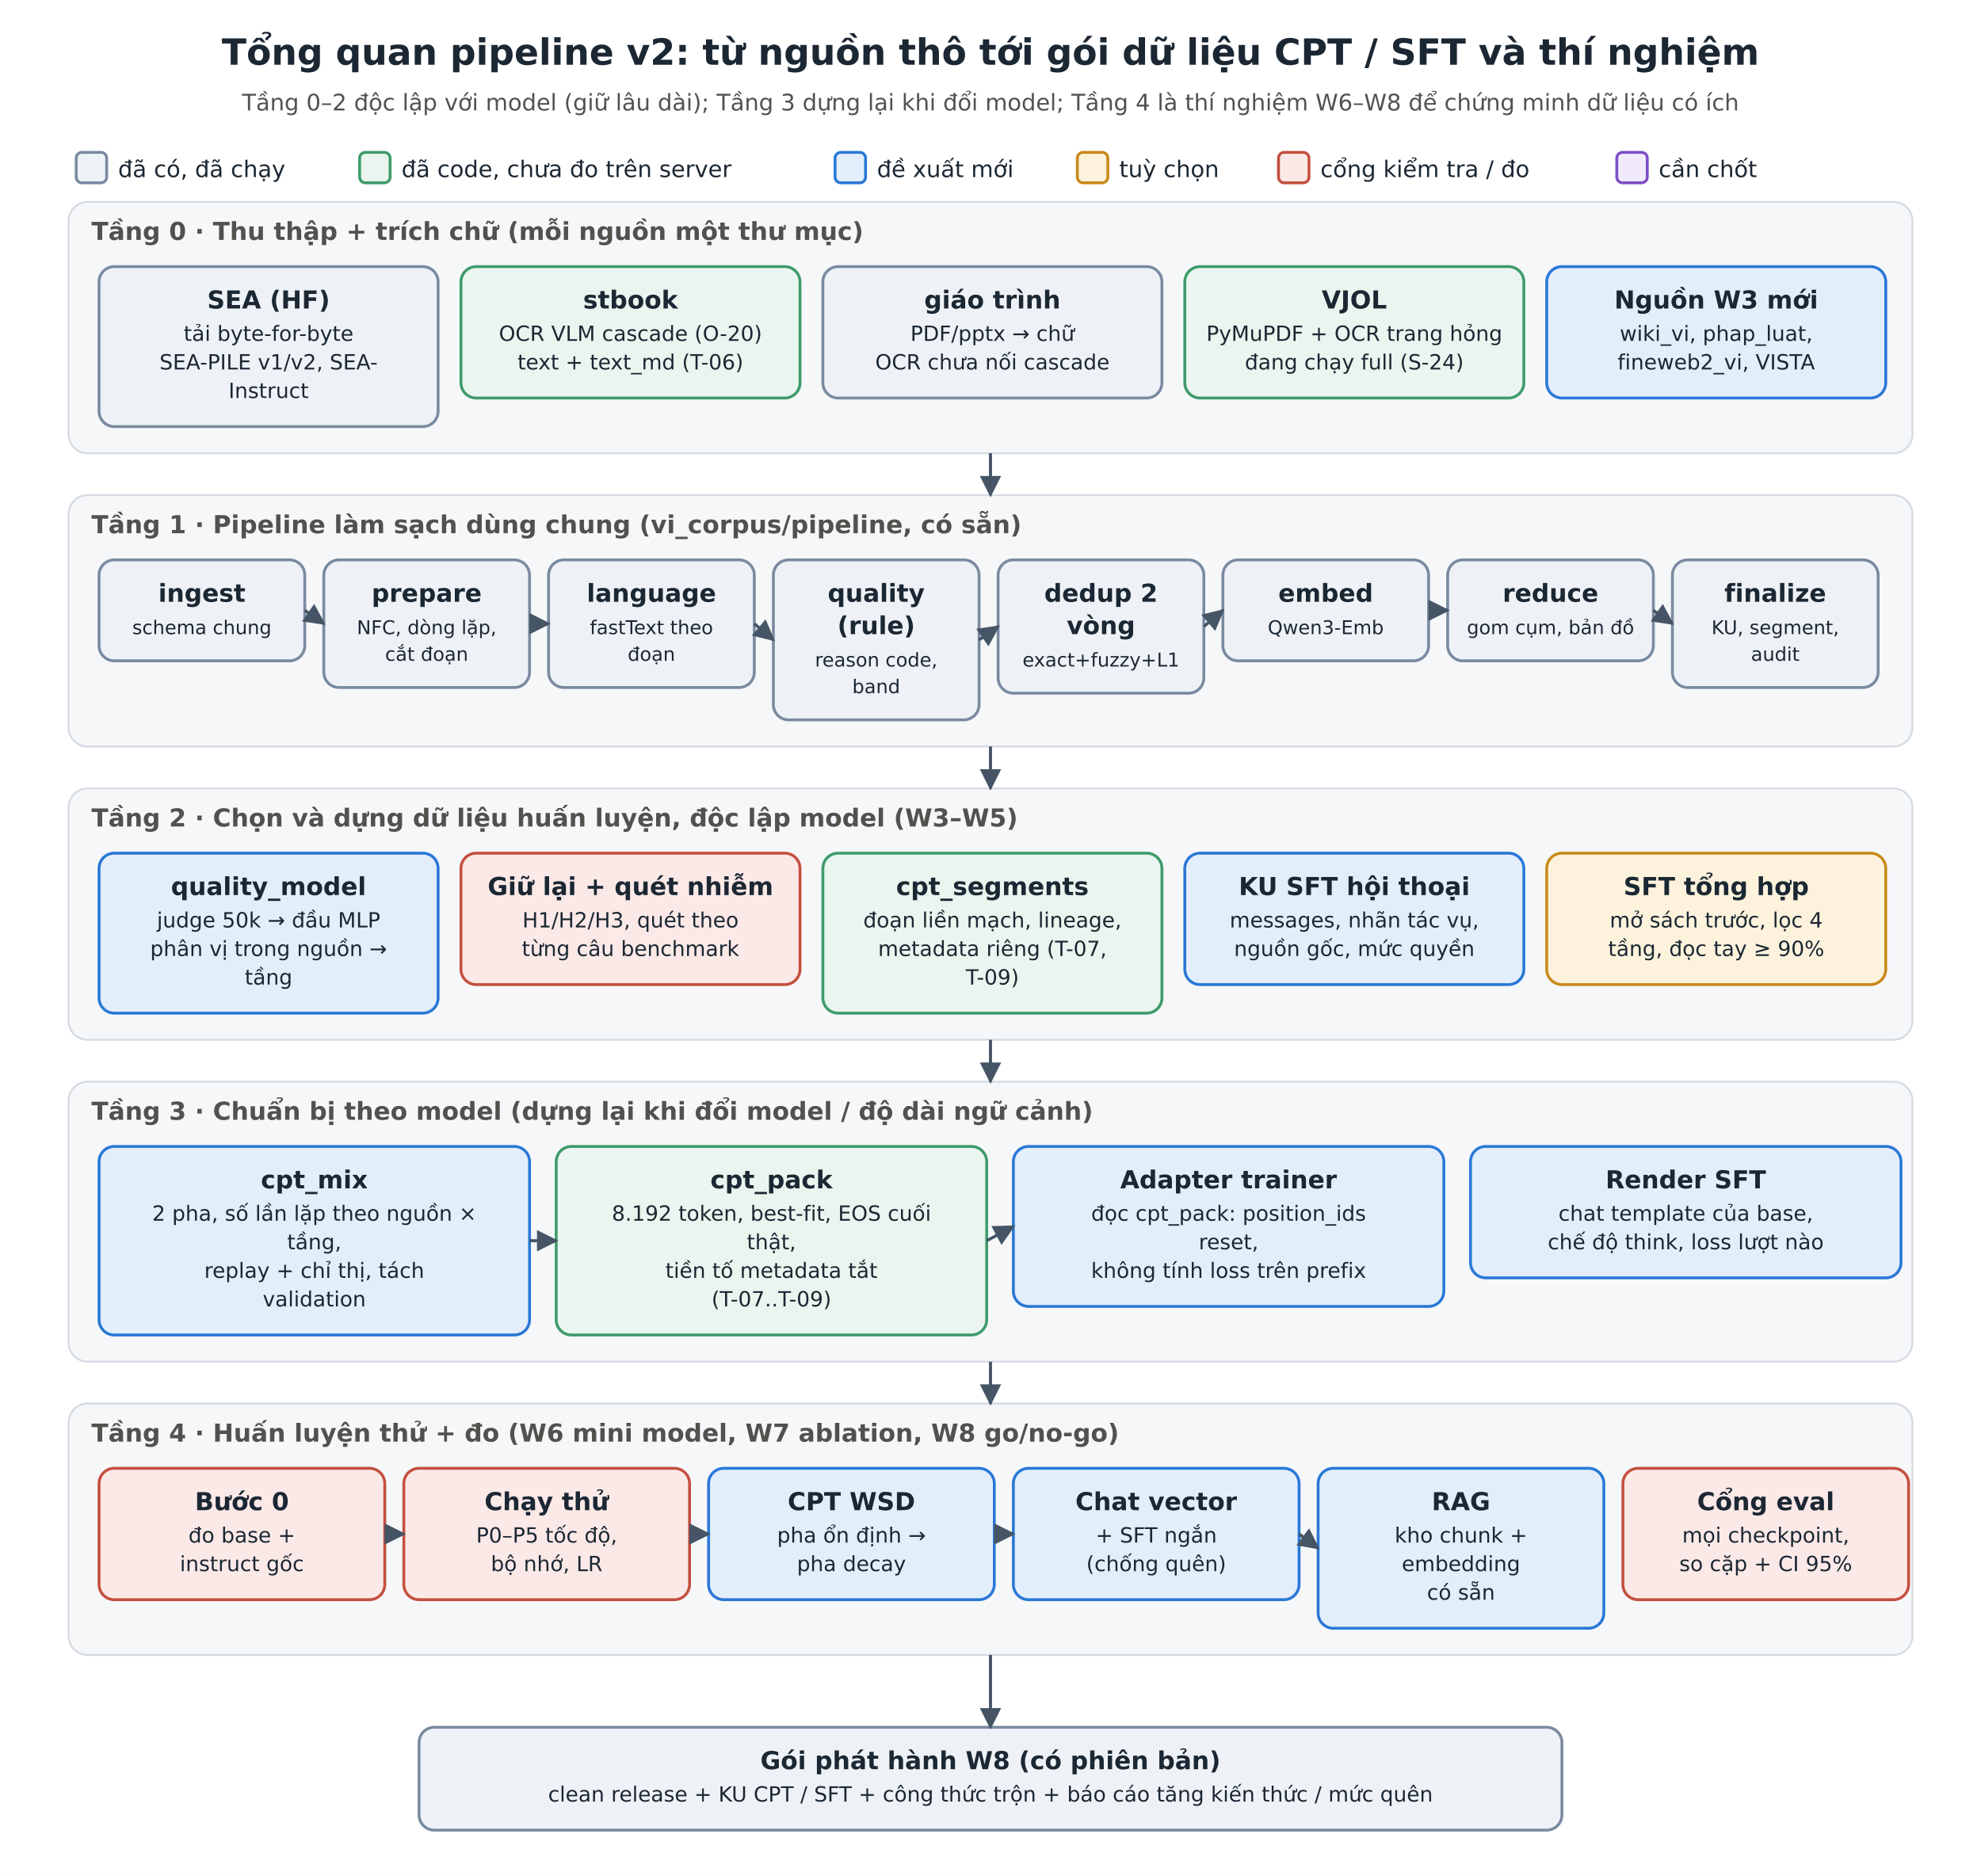
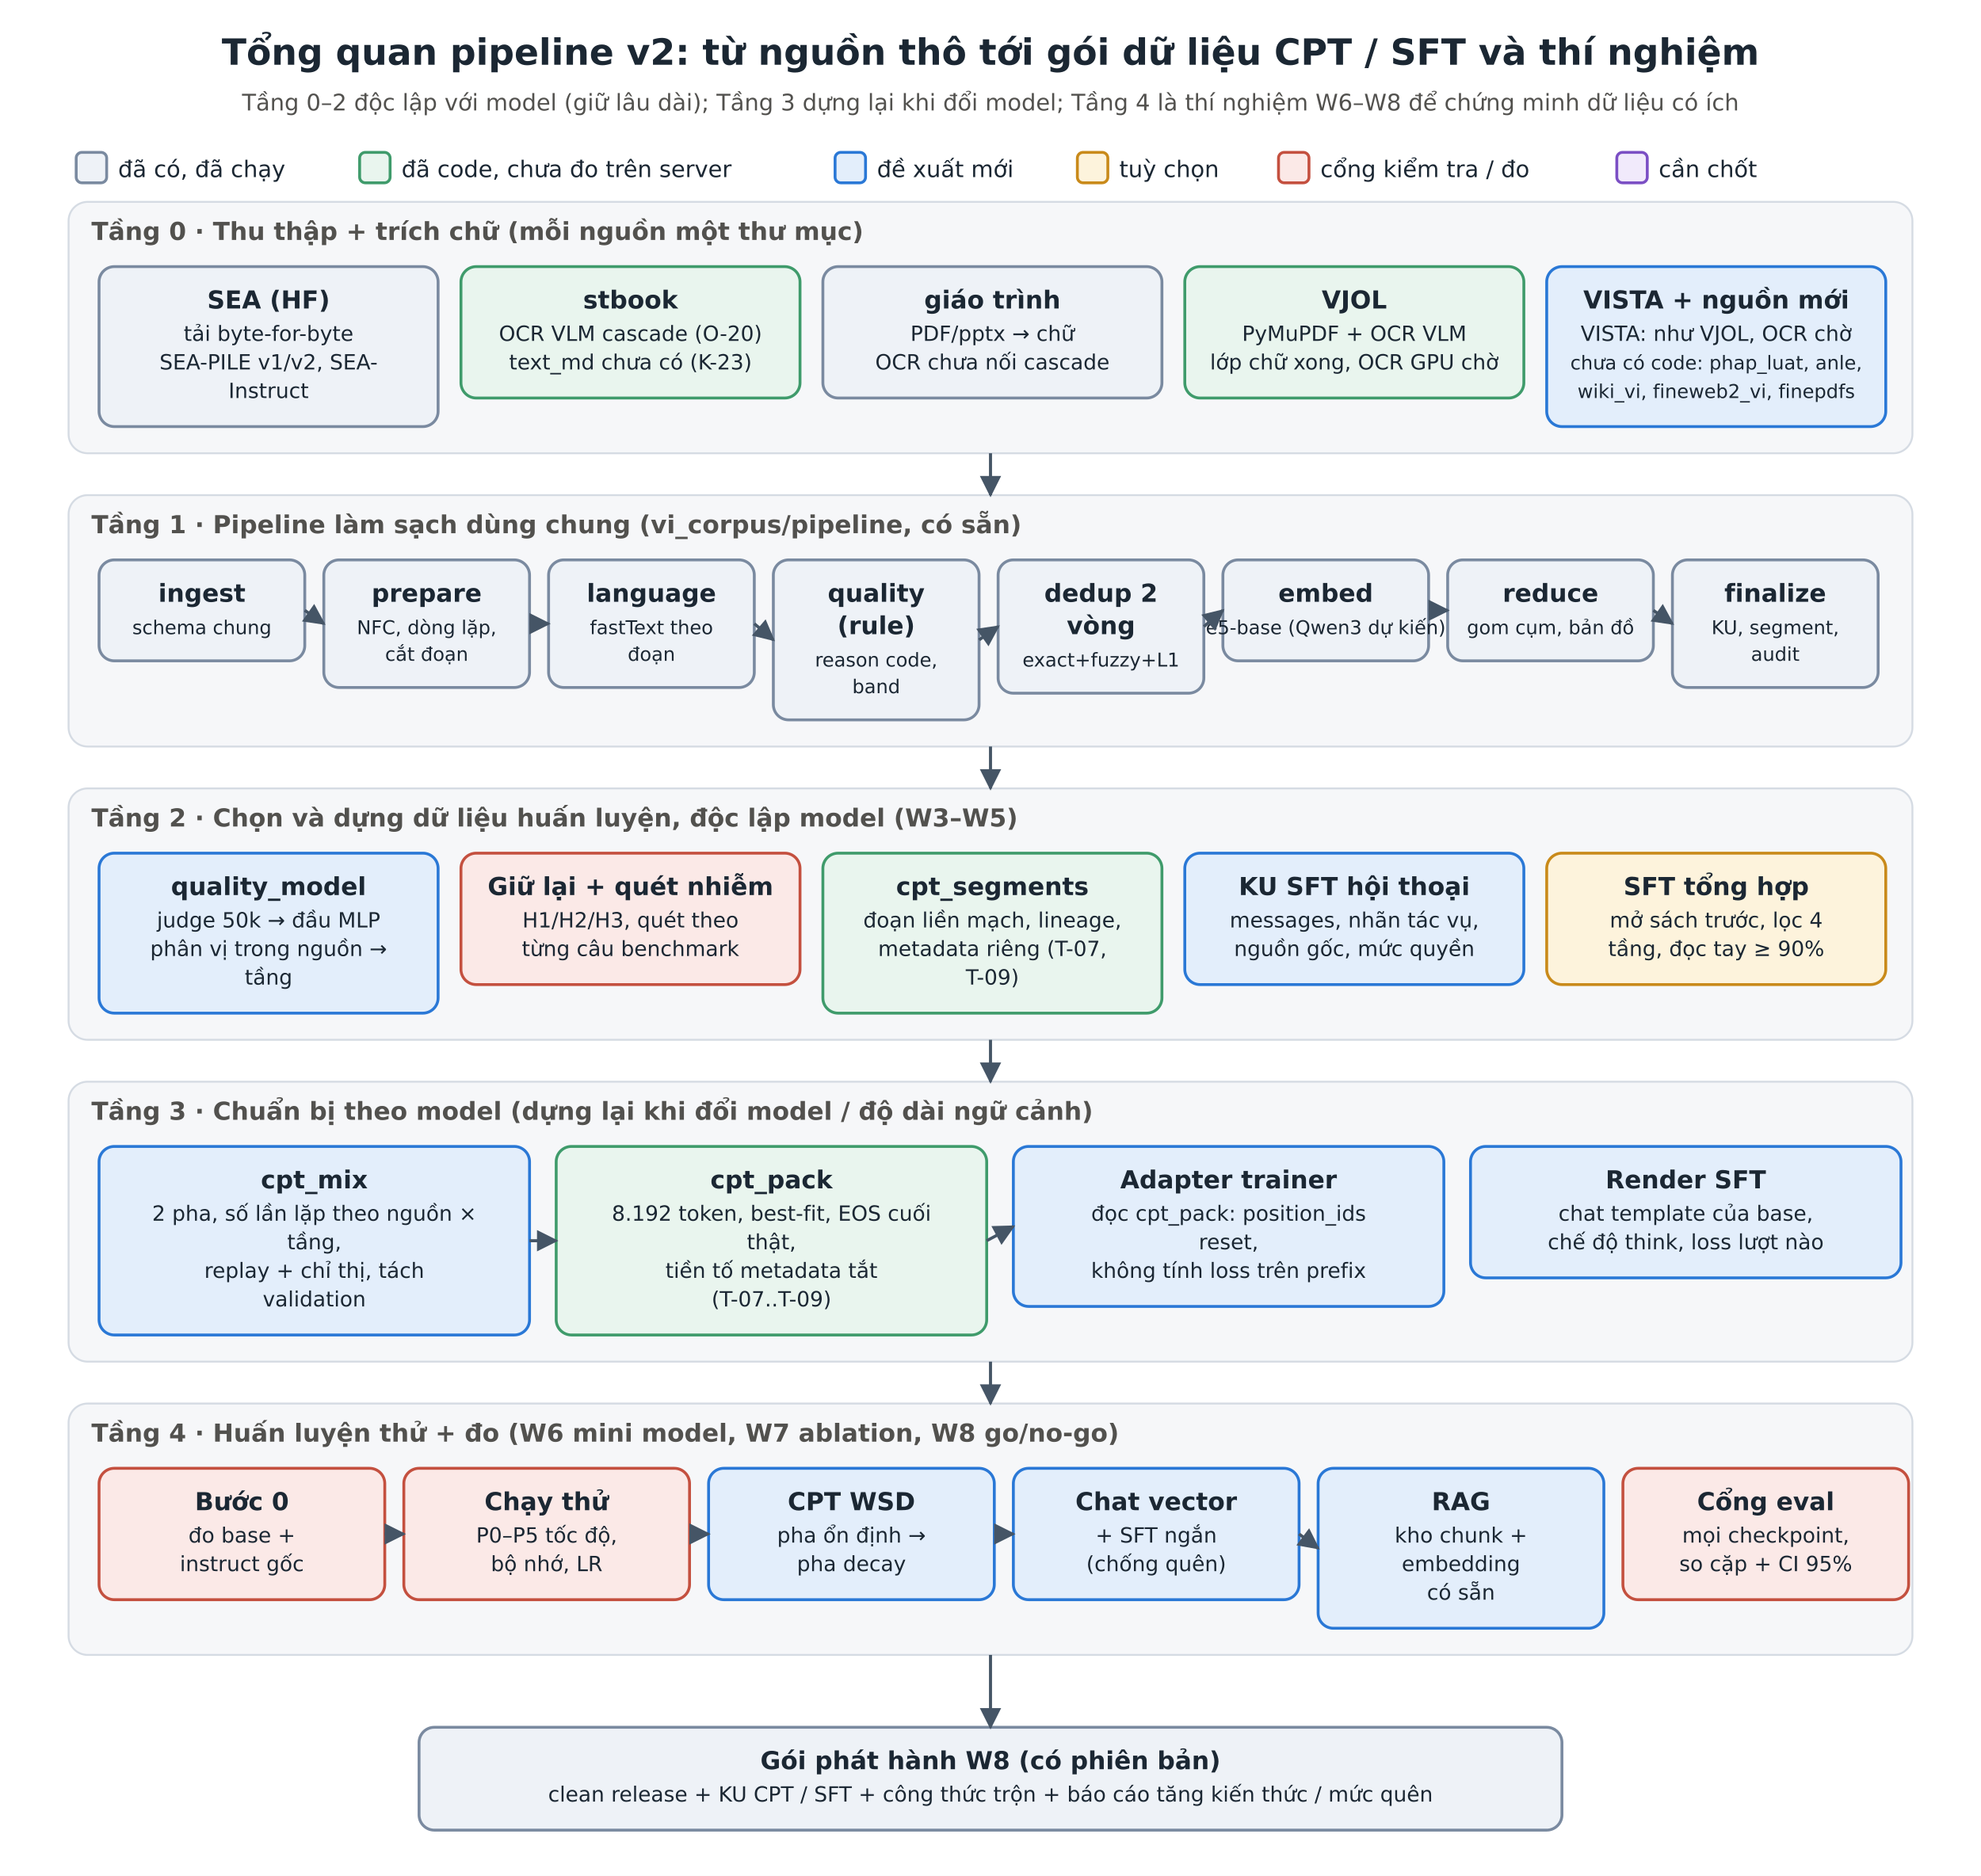
<svg xmlns="http://www.w3.org/2000/svg" viewBox="0 0 1040 985" width="1040" height="985" font-family="DejaVu Sans, Arial, sans-serif">
  <defs>
    <marker id="ah" viewBox="0 0 10 10" refX="9" refY="5" markerWidth="7" markerHeight="7" orient="auto-start-reverse">
      <path d="M0,0 L10,5 L0,10 z" fill="#455566" />
    </marker>
  </defs>
  <rect width="1040" height="985" fill="#ffffff" />
  <rect x="36" y="737" width="968" height="132" rx="10" fill="#f6f7f9" stroke="#d5dbe3" />
  <text x="48" y="757" font-size="13" font-weight="700" fill="#52514e" xml:space="preserve">Tầng 4 · Huấn luyện thử + đo (W6 mini model, W7 ablation, W8 go/no-go)</text>
  <rect x="36" y="568" width="968" height="147" rx="10" fill="#f6f7f9" stroke="#d5dbe3" />
  <text x="48" y="588" font-size="13" font-weight="700" fill="#52514e" xml:space="preserve">Tầng 3 · Chuẩn bị theo model (dựng lại khi đổi model / độ dài ngữ cảnh)</text>
  <rect x="36" y="414" width="968" height="132" rx="10" fill="#f6f7f9" stroke="#d5dbe3" />
  <text x="48" y="434" font-size="13" font-weight="700" fill="#52514e" xml:space="preserve">Tầng 2 · Chọn và dựng dữ liệu huấn luyện, độc lập model (W3–W5)</text>
  <rect x="36" y="260" width="968" height="132" rx="10" fill="#f6f7f9" stroke="#d5dbe3" />
  <text x="48" y="280" font-size="13" font-weight="700" fill="#52514e" xml:space="preserve">Tầng 1 · Pipeline làm sạch dùng chung (vi_corpus/pipeline, có sẵn)</text>
  <rect x="36" y="106" width="968" height="132" rx="10" fill="#f6f7f9" stroke="#d5dbe3" />
  <text x="48" y="126" font-size="13" font-weight="700" fill="#52514e" xml:space="preserve">Tầng 0 · Thu thập + trích chữ (mỗi nguồn một thư mục)</text>
  <text x="520.0" y="34.0" text-anchor="middle" font-size="19" font-weight="700" fill="#1b2733" xml:space="preserve">Tổng quan pipeline v2: từ nguồn thô tới gói dữ liệu CPT / SFT và thí nghiệm</text>
  <text x="520.0" y="58.0" text-anchor="middle" font-size="12" font-weight="400" fill="#52514e" xml:space="preserve">Tầng 0–2 độc lập với model (giữ lâu dài); Tầng 3 dựng lại khi đổi model; Tầng 4 là thí nghiệm W6–W8 để chứng minh dữ liệu có ích</text>
  <rect x="40" y="80" width="16" height="16" rx="3" fill="#eef2f7" stroke="#7a8aa0" stroke-width="1.5" />
  <text x="62.0" y="93.0" text-anchor="start" font-size="12" font-weight="400" fill="#1b2733" xml:space="preserve">đã có, đã chạy</text>
  <rect x="188.8" y="80" width="16" height="16" rx="3" fill="#e9f5ee" stroke="#3f9b6b" stroke-width="1.5" />
  <text x="210.8" y="93.0" text-anchor="start" font-size="12" font-weight="400" fill="#1b2733" xml:space="preserve">đã code, chưa đo trên server</text>
  <rect x="438.4" y="80" width="16" height="16" rx="3" fill="#e3eefb" stroke="#2a78d6" stroke-width="1.5" />
  <text x="460.4" y="93.0" text-anchor="start" font-size="12" font-weight="400" fill="#1b2733" xml:space="preserve">đề xuất mới</text>
  <rect x="565.6" y="80" width="16" height="16" rx="3" fill="#fdf3dc" stroke="#c98a1a" stroke-width="1.5" />
  <text x="587.6" y="93.0" text-anchor="start" font-size="12" font-weight="400" fill="#1b2733" xml:space="preserve">tuỳ chọn</text>
  <rect x="671.2" y="80" width="16" height="16" rx="3" fill="#fbe9e7" stroke="#c4503f" stroke-width="1.5" />
  <text x="693.2" y="93.0" text-anchor="start" font-size="12" font-weight="400" fill="#1b2733" xml:space="preserve">cổng kiểm tra / đo</text>
  <rect x="848.8" y="80" width="16" height="16" rx="3" fill="#f1eafb" stroke="#7b4fc4" stroke-width="1.5" />
  <text x="870.8" y="93.0" text-anchor="start" font-size="12" font-weight="400" fill="#1b2733" xml:space="preserve">cần chốt</text>
  <rect x="52" y="140" width="178" height="84" rx="8" fill="#eef2f7" stroke="#7a8aa0" stroke-width="1.5" />
  <text x="141.0" y="162.0" text-anchor="middle" font-size="13" font-weight="700" fill="#1b2733" xml:space="preserve">SEA (HF)</text>
  <text x="141.0" y="179.0" text-anchor="middle" font-size="11" font-weight="400" fill="#1b2733" xml:space="preserve">tải byte-for-byte</text>
  <text x="141.0" y="194.0" text-anchor="middle" font-size="11" font-weight="400" fill="#1b2733" xml:space="preserve">SEA-PILE v1/v2, SEA-</text>
  <text x="141.0" y="209.0" text-anchor="middle" font-size="11" font-weight="400" fill="#1b2733" xml:space="preserve">Instruct</text>
  <rect x="242" y="140" width="178" height="69" rx="8" fill="#e9f5ee" stroke="#3f9b6b" stroke-width="1.5" />
  <text x="331.0" y="162.0" text-anchor="middle" font-size="13" font-weight="700" fill="#1b2733" xml:space="preserve">stbook</text>
  <text x="331.0" y="179.0" text-anchor="middle" font-size="11" font-weight="400" fill="#1b2733" xml:space="preserve">OCR VLM cascade (O-20)</text>
-   <text x="331.0" y="194.0" text-anchor="middle" font-size="11" font-weight="400" fill="#1b2733" xml:space="preserve">text + text_md (T-06)</text>
+   <text x="331.0" y="194.0" text-anchor="middle" font-size="11" font-weight="400" fill="#1b2733" xml:space="preserve">text_md chưa có (K-23)</text>
  <rect x="432" y="140" width="178" height="69" rx="8" fill="#eef2f7" stroke="#7a8aa0" stroke-width="1.5" />
  <text x="521.0" y="162.0" text-anchor="middle" font-size="13" font-weight="700" fill="#1b2733" xml:space="preserve">giáo trình</text>
  <text x="521.0" y="179.0" text-anchor="middle" font-size="11" font-weight="400" fill="#1b2733" xml:space="preserve">PDF/pptx → chữ</text>
  <text x="521.0" y="194.0" text-anchor="middle" font-size="11" font-weight="400" fill="#1b2733" xml:space="preserve">OCR chưa nối cascade</text>
  <rect x="622" y="140" width="178" height="69" rx="8" fill="#e9f5ee" stroke="#3f9b6b" stroke-width="1.5" />
  <text x="711.0" y="162.0" text-anchor="middle" font-size="13" font-weight="700" fill="#1b2733" xml:space="preserve">VJOL</text>
-   <text x="711.0" y="179.0" text-anchor="middle" font-size="11" font-weight="400" fill="#1b2733" xml:space="preserve">PyMuPDF + OCR trang hỏng</text>
-   <text x="711.0" y="194.0" text-anchor="middle" font-size="11" font-weight="400" fill="#1b2733" xml:space="preserve">đang chạy full (S-24)</text>
-   <rect x="812" y="140" width="178" height="69" rx="8" fill="#e3eefb" stroke="#2a78d6" stroke-width="1.5" />
-   <text x="901.0" y="162.0" text-anchor="middle" font-size="13" font-weight="700" fill="#1b2733" xml:space="preserve">Nguồn W3 mới</text>
-   <text x="901.0" y="179.0" text-anchor="middle" font-size="11" font-weight="400" fill="#1b2733" xml:space="preserve">wiki_vi, phap_luat,</text>
-   <text x="901.0" y="194.0" text-anchor="middle" font-size="11" font-weight="400" fill="#1b2733" xml:space="preserve">fineweb2_vi, VISTA</text>
+   <text x="711.0" y="179.0" text-anchor="middle" font-size="11" font-weight="400" fill="#1b2733" xml:space="preserve">PyMuPDF + OCR VLM</text>
+   <text x="711.0" y="194.0" text-anchor="middle" font-size="11" font-weight="400" fill="#1b2733" xml:space="preserve">lớp chữ xong, OCR GPU chờ</text>
+   <rect x="812" y="140" width="178" height="84" rx="8" fill="#e3eefb" stroke="#2a78d6" stroke-width="1.5" />
+   <text x="901.0" y="162.0" text-anchor="middle" font-size="13" font-weight="700" fill="#1b2733" xml:space="preserve">VISTA + nguồn mới</text>
+   <text x="901.0" y="179.0" text-anchor="middle" font-size="11" font-weight="400" fill="#1b2733" xml:space="preserve">VISTA: như VJOL, OCR chờ</text>
+   <text x="901.0" y="194.0" text-anchor="middle" font-size="10" font-weight="400" fill="#1b2733" xml:space="preserve">chưa có code: phap_luat, anle,</text>
+   <text x="901.0" y="209.0" text-anchor="middle" font-size="10" font-weight="400" fill="#1b2733" xml:space="preserve">wiki_vi, fineweb2_vi, finepdfs</text>
  <rect x="52" y="294" width="108" height="53" rx="8" fill="#eef2f7" stroke="#7a8aa0" stroke-width="1.5" />
  <text x="106.0" y="316.0" text-anchor="middle" font-size="13" font-weight="700" fill="#1b2733" xml:space="preserve">ingest</text>
  <text x="106.0" y="333.0" text-anchor="middle" font-size="10" font-weight="400" fill="#1b2733" xml:space="preserve">schema chung</text>
  <rect x="170" y="294" width="108" height="67" rx="8" fill="#eef2f7" stroke="#7a8aa0" stroke-width="1.5" />
  <text x="224.0" y="316.0" text-anchor="middle" font-size="13" font-weight="700" fill="#1b2733" xml:space="preserve">prepare</text>
  <text x="224.0" y="333.0" text-anchor="middle" font-size="10" font-weight="400" fill="#1b2733" xml:space="preserve">NFC, dòng lặp,</text>
  <text x="224.0" y="347.0" text-anchor="middle" font-size="10" font-weight="400" fill="#1b2733" xml:space="preserve">cắt đoạn</text>
  <rect x="288" y="294" width="108" height="67" rx="8" fill="#eef2f7" stroke="#7a8aa0" stroke-width="1.5" />
  <text x="342.0" y="316.0" text-anchor="middle" font-size="13" font-weight="700" fill="#1b2733" xml:space="preserve">language</text>
  <text x="342.0" y="333.0" text-anchor="middle" font-size="10" font-weight="400" fill="#1b2733" xml:space="preserve">fastText theo</text>
  <text x="342.0" y="347.0" text-anchor="middle" font-size="10" font-weight="400" fill="#1b2733" xml:space="preserve">đoạn</text>
  <rect x="406" y="294" width="108" height="84" rx="8" fill="#eef2f7" stroke="#7a8aa0" stroke-width="1.5" />
  <text x="460.0" y="316.0" text-anchor="middle" font-size="13" font-weight="700" fill="#1b2733" xml:space="preserve">quality</text>
  <text x="460.0" y="333.0" text-anchor="middle" font-size="13" font-weight="700" fill="#1b2733" xml:space="preserve">(rule)</text>
  <text x="460.0" y="350.0" text-anchor="middle" font-size="10" font-weight="400" fill="#1b2733" xml:space="preserve">reason code,</text>
  <text x="460.0" y="364.0" text-anchor="middle" font-size="10" font-weight="400" fill="#1b2733" xml:space="preserve">band</text>
  <rect x="524" y="294" width="108" height="70" rx="8" fill="#eef2f7" stroke="#7a8aa0" stroke-width="1.5" />
  <text x="578.0" y="316.0" text-anchor="middle" font-size="13" font-weight="700" fill="#1b2733" xml:space="preserve">dedup 2</text>
  <text x="578.0" y="333.0" text-anchor="middle" font-size="13" font-weight="700" fill="#1b2733" xml:space="preserve">vòng</text>
  <text x="578.0" y="350.0" text-anchor="middle" font-size="10" font-weight="400" fill="#1b2733" xml:space="preserve">exact+fuzzy+L1</text>
  <rect x="642" y="294" width="108" height="53" rx="8" fill="#eef2f7" stroke="#7a8aa0" stroke-width="1.5" />
  <text x="696.0" y="316.0" text-anchor="middle" font-size="13" font-weight="700" fill="#1b2733" xml:space="preserve">embed</text>
-   <text x="696.0" y="333.0" text-anchor="middle" font-size="10" font-weight="400" fill="#1b2733" xml:space="preserve">Qwen3-Emb</text>
+   <text x="696.0" y="333.0" text-anchor="middle" font-size="10" font-weight="400" fill="#1b2733" xml:space="preserve">e5-base (Qwen3 dự kiến)</text>
  <rect x="760" y="294" width="108" height="53" rx="8" fill="#eef2f7" stroke="#7a8aa0" stroke-width="1.5" />
  <text x="814.0" y="316.0" text-anchor="middle" font-size="13" font-weight="700" fill="#1b2733" xml:space="preserve">reduce</text>
  <text x="814.0" y="333.0" text-anchor="middle" font-size="10" font-weight="400" fill="#1b2733" xml:space="preserve">gom cụm, bản đồ</text>
  <rect x="878" y="294" width="108" height="67" rx="8" fill="#eef2f7" stroke="#7a8aa0" stroke-width="1.5" />
  <text x="932.0" y="316.0" text-anchor="middle" font-size="13" font-weight="700" fill="#1b2733" xml:space="preserve">finalize</text>
  <text x="932.0" y="333.0" text-anchor="middle" font-size="10" font-weight="400" fill="#1b2733" xml:space="preserve">KU, segment,</text>
  <text x="932.0" y="347.0" text-anchor="middle" font-size="10" font-weight="400" fill="#1b2733" xml:space="preserve">audit</text>
  <line x1="160.0" y1="320.5" x2="170.0" y2="327.5" stroke="#455566" stroke-width="1.6" marker-end="url(#ah)" />
  <line x1="278.0" y1="327.5" x2="288.0" y2="327.5" stroke="#455566" stroke-width="1.6" marker-end="url(#ah)" />
  <line x1="396.0" y1="327.5" x2="406.0" y2="336.0" stroke="#455566" stroke-width="1.6" marker-end="url(#ah)" />
  <line x1="514.0" y1="336.0" x2="524.0" y2="329.0" stroke="#455566" stroke-width="1.6" marker-end="url(#ah)" />
  <line x1="632.0" y1="329.0" x2="642.0" y2="320.5" stroke="#455566" stroke-width="1.6" marker-end="url(#ah)" />
  <line x1="750.0" y1="320.5" x2="760.0" y2="320.5" stroke="#455566" stroke-width="1.6" marker-end="url(#ah)" />
  <line x1="868.0" y1="320.5" x2="878.0" y2="327.5" stroke="#455566" stroke-width="1.6" marker-end="url(#ah)" />
  <line x1="520.0" y1="238.0" x2="520.0" y2="260.0" stroke="#455566" stroke-width="1.6" marker-end="url(#ah)" />
  <rect x="52" y="448" width="178" height="84" rx="8" fill="#e3eefb" stroke="#2a78d6" stroke-width="1.5" />
  <text x="141.0" y="470.0" text-anchor="middle" font-size="13" font-weight="700" fill="#1b2733" xml:space="preserve">quality_model</text>
  <text x="141.0" y="487.0" text-anchor="middle" font-size="11" font-weight="400" fill="#1b2733" xml:space="preserve">judge 50k → đầu MLP</text>
  <text x="141.0" y="502.0" text-anchor="middle" font-size="11" font-weight="400" fill="#1b2733" xml:space="preserve">phân vị trong nguồn →</text>
  <text x="141.0" y="517.0" text-anchor="middle" font-size="11" font-weight="400" fill="#1b2733" xml:space="preserve">tầng</text>
  <rect x="242" y="448" width="178" height="69" rx="8" fill="#fbe9e7" stroke="#c4503f" stroke-width="1.5" />
  <text x="331.0" y="470.0" text-anchor="middle" font-size="13" font-weight="700" fill="#1b2733" xml:space="preserve">Giữ lại + quét nhiễm</text>
  <text x="331.0" y="487.0" text-anchor="middle" font-size="11" font-weight="400" fill="#1b2733" xml:space="preserve">H1/H2/H3, quét theo</text>
  <text x="331.0" y="502.0" text-anchor="middle" font-size="11" font-weight="400" fill="#1b2733" xml:space="preserve">từng câu benchmark</text>
  <rect x="432" y="448" width="178" height="84" rx="8" fill="#e9f5ee" stroke="#3f9b6b" stroke-width="1.5" />
  <text x="521.0" y="470.0" text-anchor="middle" font-size="13" font-weight="700" fill="#1b2733" xml:space="preserve">cpt_segments</text>
  <text x="521.0" y="487.0" text-anchor="middle" font-size="11" font-weight="400" fill="#1b2733" xml:space="preserve">đoạn liền mạch, lineage,</text>
  <text x="521.0" y="502.0" text-anchor="middle" font-size="11" font-weight="400" fill="#1b2733" xml:space="preserve">metadata riêng (T-07,</text>
  <text x="521.0" y="517.0" text-anchor="middle" font-size="11" font-weight="400" fill="#1b2733" xml:space="preserve">T-09)</text>
  <rect x="622" y="448" width="178" height="69" rx="8" fill="#e3eefb" stroke="#2a78d6" stroke-width="1.5" />
  <text x="711.0" y="470.0" text-anchor="middle" font-size="13" font-weight="700" fill="#1b2733" xml:space="preserve">KU SFT hội thoại</text>
  <text x="711.0" y="487.0" text-anchor="middle" font-size="11" font-weight="400" fill="#1b2733" xml:space="preserve">messages, nhãn tác vụ,</text>
  <text x="711.0" y="502.0" text-anchor="middle" font-size="11" font-weight="400" fill="#1b2733" xml:space="preserve">nguồn gốc, mức quyền</text>
  <rect x="812" y="448" width="178" height="69" rx="8" fill="#fdf3dc" stroke="#c98a1a" stroke-width="1.5" />
  <text x="901.0" y="470.0" text-anchor="middle" font-size="13" font-weight="700" fill="#1b2733" xml:space="preserve">SFT tổng hợp</text>
  <text x="901.0" y="487.0" text-anchor="middle" font-size="11" font-weight="400" fill="#1b2733" xml:space="preserve">mở sách trước, lọc 4</text>
  <text x="901.0" y="502.0" text-anchor="middle" font-size="11" font-weight="400" fill="#1b2733" xml:space="preserve">tầng, đọc tay ≥ 90%</text>
  <line x1="520.0" y1="392.0" x2="520.0" y2="414.0" stroke="#455566" stroke-width="1.6" marker-end="url(#ah)" />
  <rect x="52" y="602" width="226" height="99" rx="8" fill="#e3eefb" stroke="#2a78d6" stroke-width="1.5" />
  <text x="165.0" y="624.0" text-anchor="middle" font-size="13" font-weight="700" fill="#1b2733" xml:space="preserve">cpt_mix</text>
  <text x="165.0" y="641.0" text-anchor="middle" font-size="11" font-weight="400" fill="#1b2733" xml:space="preserve">2 pha, số lần lặp theo nguồn ×</text>
  <text x="165.0" y="656.0" text-anchor="middle" font-size="11" font-weight="400" fill="#1b2733" xml:space="preserve">tầng,</text>
  <text x="165.0" y="671.0" text-anchor="middle" font-size="11" font-weight="400" fill="#1b2733" xml:space="preserve">replay + chỉ thị, tách</text>
  <text x="165.0" y="686.0" text-anchor="middle" font-size="11" font-weight="400" fill="#1b2733" xml:space="preserve">validation</text>
  <rect x="292" y="602" width="226" height="99" rx="8" fill="#e9f5ee" stroke="#3f9b6b" stroke-width="1.5" />
  <text x="405.0" y="624.0" text-anchor="middle" font-size="13" font-weight="700" fill="#1b2733" xml:space="preserve">cpt_pack</text>
  <text x="405.0" y="641.0" text-anchor="middle" font-size="11" font-weight="400" fill="#1b2733" xml:space="preserve">8.192 token, best-fit, EOS cuối</text>
  <text x="405.0" y="656.0" text-anchor="middle" font-size="11" font-weight="400" fill="#1b2733" xml:space="preserve">thật,</text>
  <text x="405.0" y="671.0" text-anchor="middle" font-size="11" font-weight="400" fill="#1b2733" xml:space="preserve">tiền tố metadata tắt</text>
  <text x="405.0" y="686.0" text-anchor="middle" font-size="11" font-weight="400" fill="#1b2733" xml:space="preserve">(T-07..T-09)</text>
  <rect x="532" y="602" width="226" height="84" rx="8" fill="#e3eefb" stroke="#2a78d6" stroke-width="1.5" />
  <text x="645.0" y="624.0" text-anchor="middle" font-size="13" font-weight="700" fill="#1b2733" xml:space="preserve">Adapter trainer</text>
  <text x="645.0" y="641.0" text-anchor="middle" font-size="11" font-weight="400" fill="#1b2733" xml:space="preserve">đọc cpt_pack: position_ids</text>
  <text x="645.0" y="656.0" text-anchor="middle" font-size="11" font-weight="400" fill="#1b2733" xml:space="preserve">reset,</text>
  <text x="645.0" y="671.0" text-anchor="middle" font-size="11" font-weight="400" fill="#1b2733" xml:space="preserve">không tính loss trên prefix</text>
  <rect x="772" y="602" width="226" height="69" rx="8" fill="#e3eefb" stroke="#2a78d6" stroke-width="1.5" />
  <text x="885.0" y="624.0" text-anchor="middle" font-size="13" font-weight="700" fill="#1b2733" xml:space="preserve">Render SFT</text>
  <text x="885.0" y="641.0" text-anchor="middle" font-size="11" font-weight="400" fill="#1b2733" xml:space="preserve">chat template của base,</text>
  <text x="885.0" y="656.0" text-anchor="middle" font-size="11" font-weight="400" fill="#1b2733" xml:space="preserve">chế độ think, loss lượt nào</text>
  <line x1="278.0" y1="651.5" x2="292.0" y2="651.5" stroke="#455566" stroke-width="1.6" marker-end="url(#ah)" />
  <line x1="518.0" y1="651.5" x2="532.0" y2="644.0" stroke="#455566" stroke-width="1.6" marker-end="url(#ah)" />
  <line x1="520.0" y1="546.0" x2="520.0" y2="568.0" stroke="#455566" stroke-width="1.6" marker-end="url(#ah)" />
  <rect x="52" y="771" width="150" height="69" rx="8" fill="#fbe9e7" stroke="#c4503f" stroke-width="1.5" />
  <text x="127.0" y="793.0" text-anchor="middle" font-size="13" font-weight="700" fill="#1b2733" xml:space="preserve">Bước 0</text>
  <text x="127.0" y="810.0" text-anchor="middle" font-size="11" font-weight="400" fill="#1b2733" xml:space="preserve">đo base +</text>
  <text x="127.0" y="825.0" text-anchor="middle" font-size="11" font-weight="400" fill="#1b2733" xml:space="preserve">instruct gốc</text>
  <rect x="212" y="771" width="150" height="69" rx="8" fill="#fbe9e7" stroke="#c4503f" stroke-width="1.5" />
  <text x="287.0" y="793.0" text-anchor="middle" font-size="13" font-weight="700" fill="#1b2733" xml:space="preserve">Chạy thử</text>
  <text x="287.0" y="810.0" text-anchor="middle" font-size="11" font-weight="400" fill="#1b2733" xml:space="preserve">P0–P5 tốc độ,</text>
  <text x="287.0" y="825.0" text-anchor="middle" font-size="11" font-weight="400" fill="#1b2733" xml:space="preserve">bộ nhớ, LR</text>
  <rect x="372" y="771" width="150" height="69" rx="8" fill="#e3eefb" stroke="#2a78d6" stroke-width="1.5" />
  <text x="447.0" y="793.0" text-anchor="middle" font-size="13" font-weight="700" fill="#1b2733" xml:space="preserve">CPT WSD</text>
  <text x="447.0" y="810.0" text-anchor="middle" font-size="11" font-weight="400" fill="#1b2733" xml:space="preserve">pha ổn định →</text>
  <text x="447.0" y="825.0" text-anchor="middle" font-size="11" font-weight="400" fill="#1b2733" xml:space="preserve">pha decay</text>
  <rect x="532" y="771" width="150" height="69" rx="8" fill="#e3eefb" stroke="#2a78d6" stroke-width="1.5" />
  <text x="607.0" y="793.0" text-anchor="middle" font-size="13" font-weight="700" fill="#1b2733" xml:space="preserve">Chat vector</text>
  <text x="607.0" y="810.0" text-anchor="middle" font-size="11" font-weight="400" fill="#1b2733" xml:space="preserve">+ SFT ngắn</text>
  <text x="607.0" y="825.0" text-anchor="middle" font-size="11" font-weight="400" fill="#1b2733" xml:space="preserve">(chống quên)</text>
  <rect x="692" y="771" width="150" height="84" rx="8" fill="#e3eefb" stroke="#2a78d6" stroke-width="1.5" />
  <text x="767.0" y="793.0" text-anchor="middle" font-size="13" font-weight="700" fill="#1b2733" xml:space="preserve">RAG</text>
  <text x="767.0" y="810.0" text-anchor="middle" font-size="11" font-weight="400" fill="#1b2733" xml:space="preserve">kho chunk +</text>
  <text x="767.0" y="825.0" text-anchor="middle" font-size="11" font-weight="400" fill="#1b2733" xml:space="preserve">embedding</text>
  <text x="767.0" y="840.0" text-anchor="middle" font-size="11" font-weight="400" fill="#1b2733" xml:space="preserve">có sẵn</text>
  <rect x="852" y="771" width="150" height="69" rx="8" fill="#fbe9e7" stroke="#c4503f" stroke-width="1.5" />
  <text x="927.0" y="793.0" text-anchor="middle" font-size="13" font-weight="700" fill="#1b2733" xml:space="preserve">Cổng eval</text>
  <text x="927.0" y="810.0" text-anchor="middle" font-size="11" font-weight="400" fill="#1b2733" xml:space="preserve">mọi checkpoint,</text>
  <text x="927.0" y="825.0" text-anchor="middle" font-size="11" font-weight="400" fill="#1b2733" xml:space="preserve">so cặp + CI 95%</text>
  <line x1="202.0" y1="805.5" x2="212.0" y2="805.5" stroke="#455566" stroke-width="1.6" marker-end="url(#ah)" />
  <line x1="362.0" y1="805.5" x2="372.0" y2="805.5" stroke="#455566" stroke-width="1.6" marker-end="url(#ah)" />
  <line x1="522.0" y1="805.5" x2="532.0" y2="805.5" stroke="#455566" stroke-width="1.6" marker-end="url(#ah)" />
  <line x1="682.0" y1="805.5" x2="692.0" y2="813.0" stroke="#455566" stroke-width="1.6" marker-end="url(#ah)" />
  <line x1="520.0" y1="715.0" x2="520.0" y2="737.0" stroke="#455566" stroke-width="1.6" marker-end="url(#ah)" />
  <rect x="220" y="907" width="600" height="54" rx="8" fill="#eef2f7" stroke="#7a8aa0" stroke-width="1.5" />
  <text x="520.0" y="929.0" text-anchor="middle" font-size="13" font-weight="700" fill="#1b2733" xml:space="preserve">Gói phát hành W8 (có phiên bản)</text>
  <text x="520.0" y="946.0" text-anchor="middle" font-size="11" font-weight="400" fill="#1b2733" xml:space="preserve">clean release + KU CPT / SFT + công thức trộn + báo cáo tăng kiến thức / mức quên</text>
  <line x1="520.0" y1="869.0" x2="520.0" y2="907.0" stroke="#455566" stroke-width="1.6" marker-end="url(#ah)" />
</svg>
